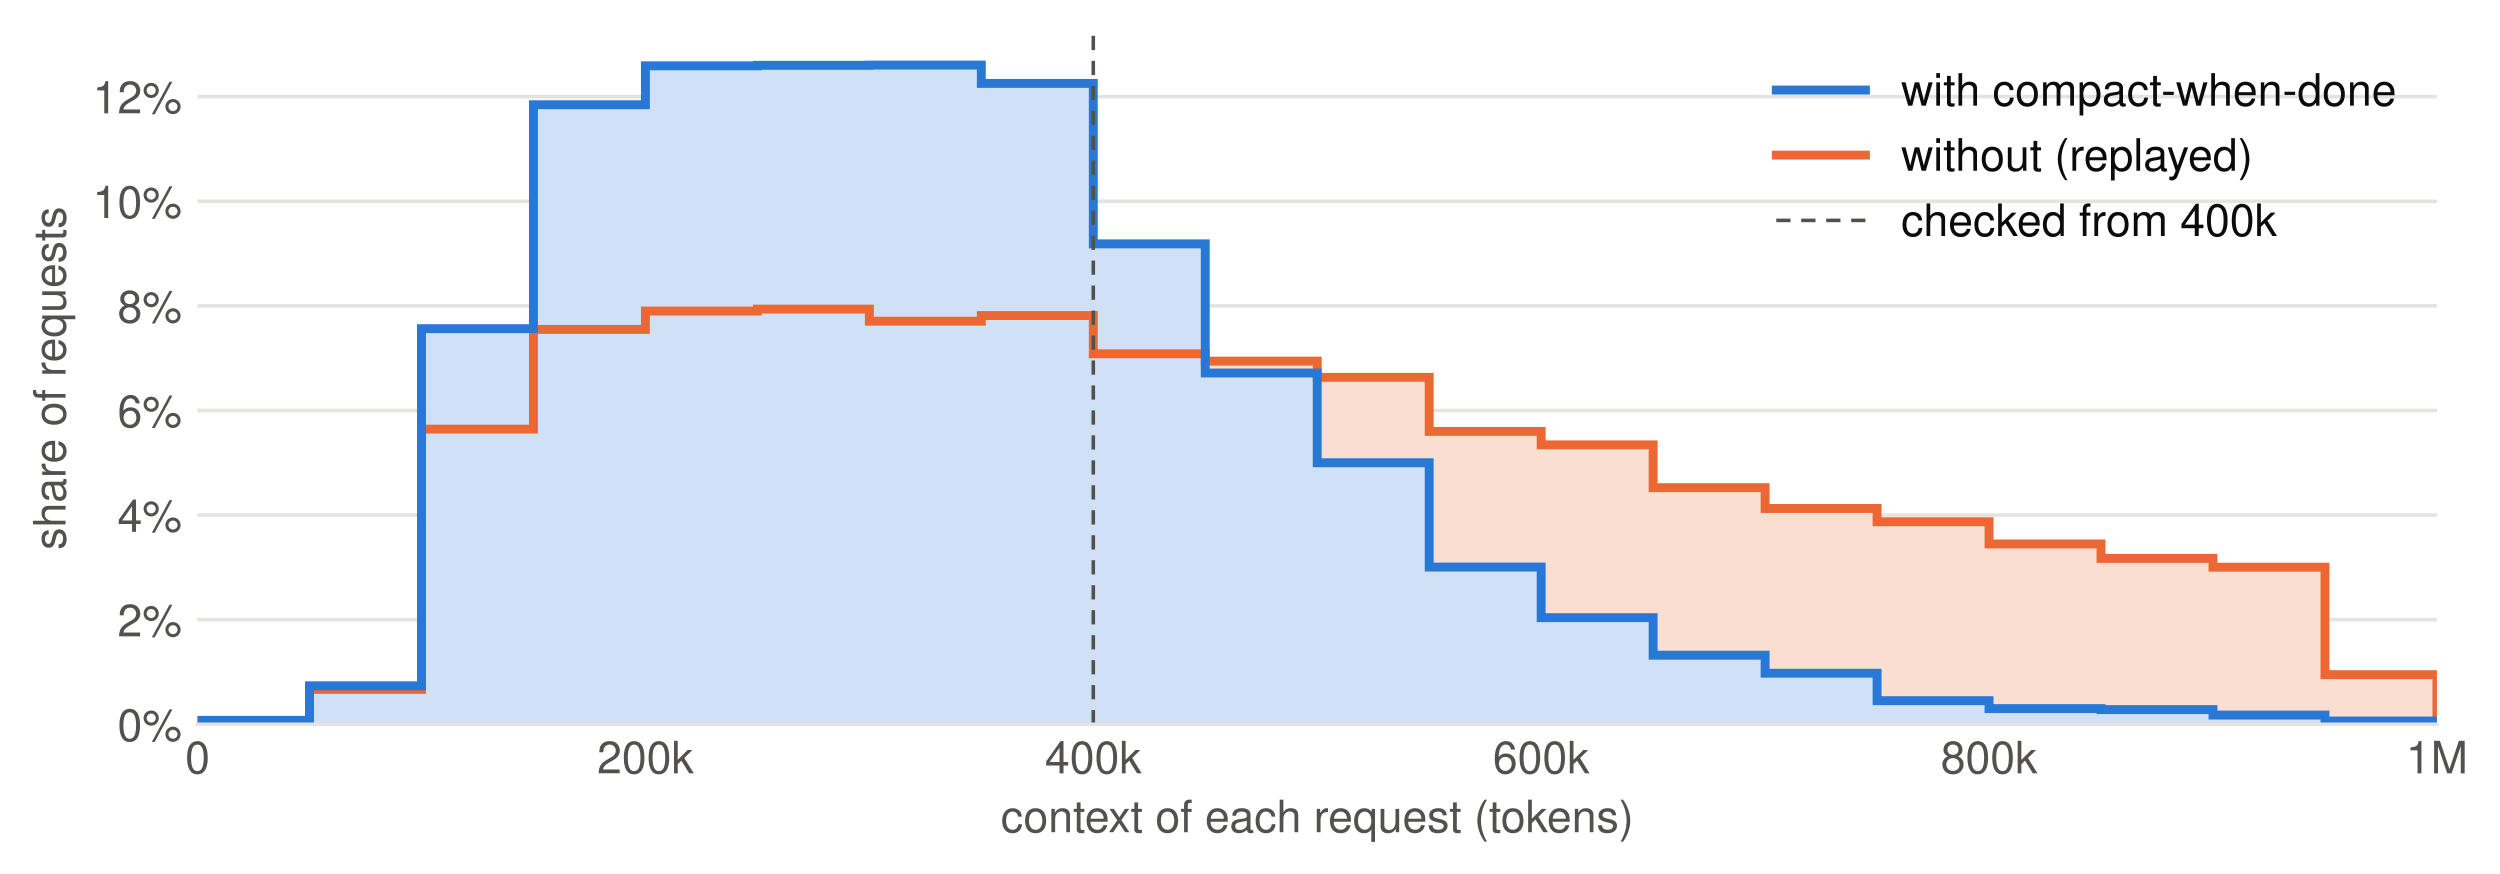
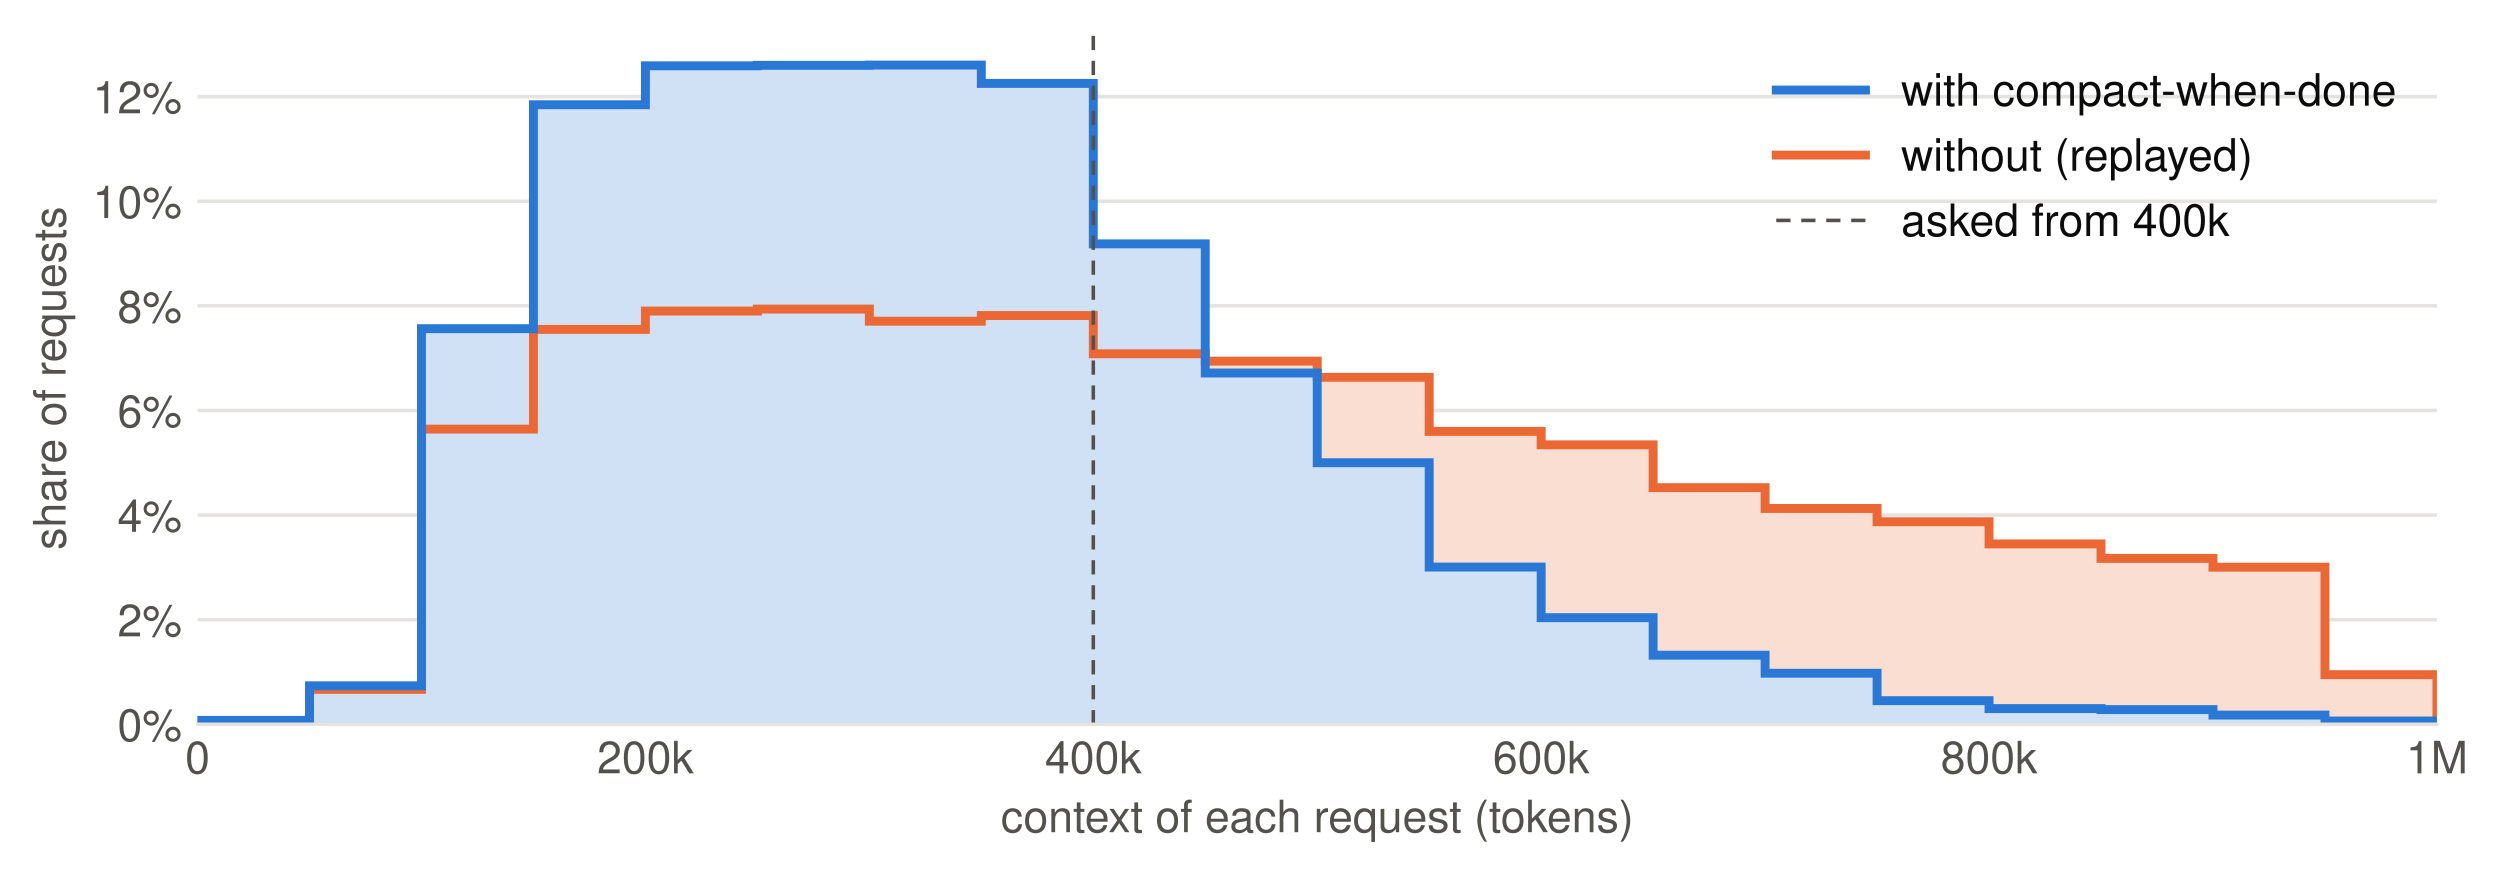
<svg xmlns="http://www.w3.org/2000/svg" width="560.644pt" height="195.916pt" viewBox="0 0 560.644 195.916" version="1.1">
  <defs>
    <style type="text/css">*{stroke-linejoin: round; stroke-linecap: butt}</style>
  </defs>
  <g id="figure_1">
    <g id="patch_1">
      <path d="M 0 195.916  L 560.644 195.916  L 560.644 0  L 0 0  L 0 195.916  z " style="fill: none" />
    </g>
    <g id="axes_1">
      <g id="patch_2">
        <path d="M 44.298 162.432  L 546.498 162.432  L 546.498 7.2  L 44.298 7.2  L 44.298 162.432  z " style="fill: none" />
      </g>
      <g id="matplotlib.axis_1">
        <g id="xtick_1">
          <g id="line2d_1" />
          <g id="text_1">
            <text style="font-size: 10px; font-family: 'Helvetica', 'Arial', 'DejaVu Sans'; text-anchor: middle; fill: #52514e" x="44.298" y="173.432" transform="rotate(-0 44.29844 173.432)">0</text>
          </g>
        </g>
        <g id="xtick_2">
          <g id="line2d_2" />
          <g id="text_2">
            <text style="font-size: 10px; font-family: 'Helvetica', 'Arial', 'DejaVu Sans'; text-anchor: middle; fill: #52514e" x="144.738" y="173.432" transform="rotate(-0 144.7384 173.432)">200k</text>
          </g>
        </g>
        <g id="xtick_3">
          <g id="line2d_3" />
          <g id="text_3">
            <text style="font-size: 10px; font-family: 'Helvetica', 'Arial', 'DejaVu Sans'; text-anchor: middle; fill: #52514e" x="245.178" y="173.432" transform="rotate(-0 245.1784 173.432)">400k</text>
          </g>
        </g>
        <g id="xtick_4">
          <g id="line2d_4" />
          <g id="text_4">
            <text style="font-size: 10px; font-family: 'Helvetica', 'Arial', 'DejaVu Sans'; text-anchor: middle; fill: #52514e" x="345.618" y="173.432" transform="rotate(-0 345.6184 173.432)">600k</text>
          </g>
        </g>
        <g id="xtick_5">
          <g id="line2d_5" />
          <g id="text_5">
            <text style="font-size: 10px; font-family: 'Helvetica', 'Arial', 'DejaVu Sans'; text-anchor: middle; fill: #52514e" x="446.058" y="173.432" transform="rotate(-0 446.0584 173.432)">800k</text>
          </g>
        </g>
        <g id="xtick_6">
          <g id="line2d_6" />
          <g id="text_6">
            <text style="font-size: 10px; font-family: 'Helvetica', 'Arial', 'DejaVu Sans'; text-anchor: middle; fill: #52514e" x="546.498" y="173.432" transform="rotate(-0 546.4984 173.432)">1M</text>
          </g>
        </g>
        <g id="text_7">
          <text style="font-size: 10px; font-family: 'Helvetica', 'Arial', 'DejaVu Sans'; text-anchor: middle; fill: #52514e" x="295.398" y="186.631" transform="rotate(-0 295.3984 186.6312)">context of each request (tokens)</text>
        </g>
      </g>
      <g id="matplotlib.axis_2">
        <g id="ytick_1">
          <g id="line2d_7">
            <path d="M 44.298 162.432  L 546.498 162.432  " clip-path="url(#pc753b08827)" style="fill: none; stroke: #e4e3df; stroke-width: 0.8; stroke-linecap: square" />
          </g>
          <g id="line2d_8" />
          <g id="text_8">
            <text style="font-size: 10px; font-family: 'Helvetica', 'Arial', 'DejaVu Sans'; text-anchor: end; fill: #52514e" x="40.798" y="166.182" transform="rotate(-0 40.79844 166.182)">0%</text>
          </g>
        </g>
        <g id="ytick_2">
          <g id="line2d_9">
            <path d="M 44.298 138.972  L 546.498 138.972  " clip-path="url(#pc753b08827)" style="fill: none; stroke: #e4e3df; stroke-width: 0.8; stroke-linecap: square" />
          </g>
          <g id="line2d_10" />
          <g id="text_9">
            <text style="font-size: 10px; font-family: 'Helvetica', 'Arial', 'DejaVu Sans'; text-anchor: end; fill: #52514e" x="40.798" y="142.722" transform="rotate(-0 40.79844 142.7224)">2%</text>
          </g>
        </g>
        <g id="ytick_3">
          <g id="line2d_11">
            <path d="M 44.298 115.513  L 546.498 115.513  " clip-path="url(#pc753b08827)" style="fill: none; stroke: #e4e3df; stroke-width: 0.8; stroke-linecap: square" />
          </g>
          <g id="line2d_12" />
          <g id="text_10">
            <text style="font-size: 10px; font-family: 'Helvetica', 'Arial', 'DejaVu Sans'; text-anchor: end; fill: #52514e" x="40.798" y="119.263" transform="rotate(-0 40.79844 119.2628)">4%</text>
          </g>
        </g>
        <g id="ytick_4">
          <g id="line2d_13">
            <path d="M 44.298 92.053  L 546.498 92.053  " clip-path="url(#pc753b08827)" style="fill: none; stroke: #e4e3df; stroke-width: 0.8; stroke-linecap: square" />
          </g>
          <g id="line2d_14" />
          <g id="text_11">
            <text style="font-size: 10px; font-family: 'Helvetica', 'Arial', 'DejaVu Sans'; text-anchor: end; fill: #52514e" x="40.798" y="95.803" transform="rotate(-0 40.79844 95.80317)">6%</text>
          </g>
        </g>
        <g id="ytick_5">
          <g id="line2d_15">
            <path d="M 44.298 68.594  L 546.498 68.594  " clip-path="url(#pc753b08827)" style="fill: none; stroke: #e4e3df; stroke-width: 0.8; stroke-linecap: square" />
          </g>
          <g id="line2d_16" />
          <g id="text_12">
            <text style="font-size: 10px; font-family: 'Helvetica', 'Arial', 'DejaVu Sans'; text-anchor: end; fill: #52514e" x="40.798" y="72.344" transform="rotate(-0 40.79844 72.34356)">8%</text>
          </g>
        </g>
        <g id="ytick_6">
          <g id="line2d_17">
            <path d="M 44.298 45.134  L 546.498 45.134  " clip-path="url(#pc753b08827)" style="fill: none; stroke: #e4e3df; stroke-width: 0.8; stroke-linecap: square" />
          </g>
          <g id="line2d_18" />
          <g id="text_13">
            <text style="font-size: 10px; font-family: 'Helvetica', 'Arial', 'DejaVu Sans'; text-anchor: end; fill: #52514e" x="40.798" y="48.884" transform="rotate(-0 40.79844 48.88395)">10%</text>
          </g>
        </g>
        <g id="ytick_7">
          <g id="line2d_19">
            <path d="M 44.298 21.674  L 546.498 21.674  " clip-path="url(#pc753b08827)" style="fill: none; stroke: #e4e3df; stroke-width: 0.8; stroke-linecap: square" />
          </g>
          <g id="line2d_20" />
          <g id="text_14">
            <text style="font-size: 10px; font-family: 'Helvetica', 'Arial', 'DejaVu Sans'; text-anchor: end; fill: #52514e" x="40.798" y="25.424" transform="rotate(-0 40.79844 25.42434)">12%</text>
          </g>
        </g>
        <g id="text_15">
          <text style="font-size: 10px; font-family: 'Helvetica', 'Arial', 'DejaVu Sans'; text-anchor: middle; fill: #52514e" x="14.7" y="84.816" transform="rotate(-90 14.7 84.816)">share of requests</text>
        </g>
      </g>
      <g id="patch_3">
        <path d="M 44.298 162.432  L 44.298 161.558  L 69.408 161.558  L 69.408 154.602  L 94.518 154.602  L 94.518 96.229  L 119.628 96.229  L 119.628 73.87  L 144.738 73.87  L 144.738 69.761  L 169.848 69.761  L 169.848 69.308  L 194.958 69.308  L 194.958 72.026  L 220.068 72.026  L 220.068 70.764  L 245.178 70.764  L 245.178 79.339  L 270.288 79.339  L 270.288 80.989  L 295.398 80.989  L 295.398 84.613  L 320.508 84.613  L 320.508 96.747  L 345.618 96.747  L 345.618 99.756  L 370.728 99.756  L 370.728 109.366  L 395.838 109.366  L 395.838 114.026  L 420.948 114.026  L 420.948 117.003  L 446.058 117.003  L 446.058 121.986  L 471.168 121.986  L 471.168 125.221  L 496.278 125.221  L 496.278 127.195  L 521.388 127.195  L 521.388 151.301  L 546.498 151.301  L 546.498 162.432  L 521.388 162.432  L 521.388 162.432  L 496.278 162.432  L 496.278 162.432  L 471.168 162.432  L 471.168 162.432  L 446.058 162.432  L 446.058 162.432  L 420.948 162.432  L 420.948 162.432  L 395.838 162.432  L 395.838 162.432  L 370.728 162.432  L 370.728 162.432  L 345.618 162.432  L 345.618 162.432  L 320.508 162.432  L 320.508 162.432  L 295.398 162.432  L 295.398 162.432  L 270.288 162.432  L 270.288 162.432  L 245.178 162.432  L 245.178 162.432  L 220.068 162.432  L 220.068 162.432  L 194.958 162.432  L 194.958 162.432  L 169.848 162.432  L 169.848 162.432  L 144.738 162.432  L 144.738 162.432  L 119.628 162.432  L 119.628 162.432  L 94.518 162.432  L 94.518 162.432  L 69.408 162.432  L 69.408 162.432  z " clip-path="url(#pc753b08827)" style="fill: #fbded2" />
      </g>
      <g id="patch_4">
        <path d="M 44.298 162.432  L 44.298 161.558  L 69.408 161.558  L 69.408 153.793  L 94.518 153.793  L 94.518 73.709  L 119.628 73.709  L 119.628 23.49  L 144.738 23.49  L 144.738 14.754  L 169.848 14.754  L 169.848 14.657  L 194.958 14.657  L 194.958 14.592  L 220.068 14.592  L 220.068 18.701  L 245.178 18.701  L 245.178 54.683  L 270.288 54.683  L 270.288 83.642  L 295.398 83.642  L 295.398 103.768  L 320.508 103.768  L 320.508 127.163  L 345.618 127.163  L 345.618 138.52  L 370.728 138.52  L 370.728 146.933  L 395.838 146.933  L 395.838 150.978  L 420.948 150.978  L 420.948 157.125  L 446.058 157.125  L 446.058 158.905  L 471.168 158.905  L 471.168 159.132  L 496.278 159.132  L 496.278 160.361  L 521.388 160.361  L 521.388 161.688  L 546.498 161.688  L 546.498 162.432  L 521.388 162.432  L 521.388 162.432  L 496.278 162.432  L 496.278 162.432  L 471.168 162.432  L 471.168 162.432  L 446.058 162.432  L 446.058 162.432  L 420.948 162.432  L 420.948 162.432  L 395.838 162.432  L 395.838 162.432  L 370.728 162.432  L 370.728 162.432  L 345.618 162.432  L 345.618 162.432  L 320.508 162.432  L 320.508 162.432  L 295.398 162.432  L 295.398 162.432  L 270.288 162.432  L 270.288 162.432  L 245.178 162.432  L 245.178 162.432  L 220.068 162.432  L 220.068 162.432  L 194.958 162.432  L 194.958 162.432  L 169.848 162.432  L 169.848 162.432  L 144.738 162.432  L 144.738 162.432  L 119.628 162.432  L 119.628 162.432  L 94.518 162.432  L 94.518 162.432  L 69.408 162.432  L 69.408 162.432  z " clip-path="url(#pc753b08827)" style="fill: #d0e1f6" />
      </g>
      <g id="patch_5">
        <path d="M 44.298 162.432  L 44.298 161.558  L 69.408 161.558  L 69.408 154.602  L 94.518 154.602  L 94.518 96.229  L 119.628 96.229  L 119.628 73.87  L 144.738 73.87  L 144.738 69.761  L 169.848 69.761  L 169.848 69.308  L 194.958 69.308  L 194.958 72.026  L 220.068 72.026  L 220.068 70.764  L 245.178 70.764  L 245.178 79.339  L 270.288 79.339  L 270.288 80.989  L 295.398 80.989  L 295.398 84.613  L 320.508 84.613  L 320.508 96.747  L 345.618 96.747  L 345.618 99.756  L 370.728 99.756  L 370.728 109.366  L 395.838 109.366  L 395.838 114.026  L 420.948 114.026  L 420.948 117.003  L 446.058 117.003  L 446.058 121.986  L 471.168 121.986  L 471.168 125.221  L 496.278 125.221  L 496.278 127.195  L 521.388 127.195  L 521.388 151.301  L 546.498 151.301  L 546.498 162.432  " clip-path="url(#pc753b08827)" style="fill: none; stroke: #eb6834; stroke-width: 2; stroke-linejoin: miter" />
      </g>
      <g id="patch_6">
        <path d="M 44.298 162.432  L 44.298 161.558  L 69.408 161.558  L 69.408 153.793  L 94.518 153.793  L 94.518 73.709  L 119.628 73.709  L 119.628 23.49  L 144.738 23.49  L 144.738 14.754  L 169.848 14.754  L 169.848 14.657  L 194.958 14.657  L 194.958 14.592  L 220.068 14.592  L 220.068 18.701  L 245.178 18.701  L 245.178 54.683  L 270.288 54.683  L 270.288 83.642  L 295.398 83.642  L 295.398 103.768  L 320.508 103.768  L 320.508 127.163  L 345.618 127.163  L 345.618 138.52  L 370.728 138.52  L 370.728 146.933  L 395.838 146.933  L 395.838 150.978  L 420.948 150.978  L 420.948 157.125  L 446.058 157.125  L 446.058 158.905  L 471.168 158.905  L 471.168 159.132  L 496.278 159.132  L 496.278 160.361  L 521.388 160.361  L 521.388 161.688  L 546.498 161.688  L 546.498 162.432  " clip-path="url(#pc753b08827)" style="fill: none; stroke: #2a78d6; stroke-width: 2; stroke-linejoin: miter" />
      </g>
      <g id="line2d_21">
        <path d="M 245.178 162.432  L 245.178 7.2  " clip-path="url(#pc753b08827)" style="fill: none; stroke-dasharray: 3.2,2.4; stroke-dashoffset: 0; stroke: #52514e; stroke-width: 0.8" />
      </g>
      <g id="patch_7">
        <path d="M 44.298 162.432  L 546.498 162.432  " style="fill: none; stroke: #e4e3df; stroke-width: 0.8; stroke-linejoin: miter; stroke-linecap: square" />
      </g>
      <g id="legend_1">
        <g id="line2d_22">
          <path d="M 398.339 20.2  L 408.339 20.2  L 418.339 20.2  " style="fill: none; stroke: #2a78d6; stroke-width: 2; stroke-linecap: square" />
        </g>
        <g id="text_16">
          <text style="font-size: 10px; font-family: 'Helvetica', 'Arial', 'DejaVu Sans'; text-anchor: start; fill: #0b0b0b" x="426.339" y="23.7" transform="rotate(-0 426.3391 23.7)">with compact-when-done</text>
        </g>
        <g id="line2d_23">
          <path d="M 398.339 34.784  L 408.339 34.784  L 418.339 34.784  " style="fill: none; stroke: #eb6834; stroke-width: 2; stroke-linecap: square" />
        </g>
        <g id="text_17">
          <text style="font-size: 10px; font-family: 'Helvetica', 'Arial', 'DejaVu Sans'; text-anchor: start; fill: #0b0b0b" x="426.339" y="38.284" transform="rotate(-0 426.3391 38.28437)">without (replayed)</text>
        </g>
        <g id="line2d_24">
          <path d="M 398.339 49.428  L 408.339 49.428  L 418.339 49.428  " style="fill: none; stroke-dasharray: 3.2,2.4; stroke-dashoffset: 0; stroke: #52514e; stroke-width: 0.8" />
        </g>
        <g id="text_18">
-           <text style="font-size: 10px; font-family: 'Helvetica', 'Arial', 'DejaVu Sans'; text-anchor: start; fill: #0b0b0b" x="426.339" y="52.928" transform="rotate(-0 426.3391 52.92813)">checked from 400k</text>
+           <text style="font-size: 10px; font-family: 'Helvetica', 'Arial', 'DejaVu Sans'; text-anchor: start; fill: #0b0b0b" x="426.339" y="52.928" transform="rotate(-0 426.3391 52.92813)">asked from 400k</text>
        </g>
      </g>
    </g>
  </g>
  <defs>
    <clipPath id="pc753b08827">
      <rect x="44.298" y="7.2" width="502.2" height="155.232" />
    </clipPath>
  </defs>
</svg>
